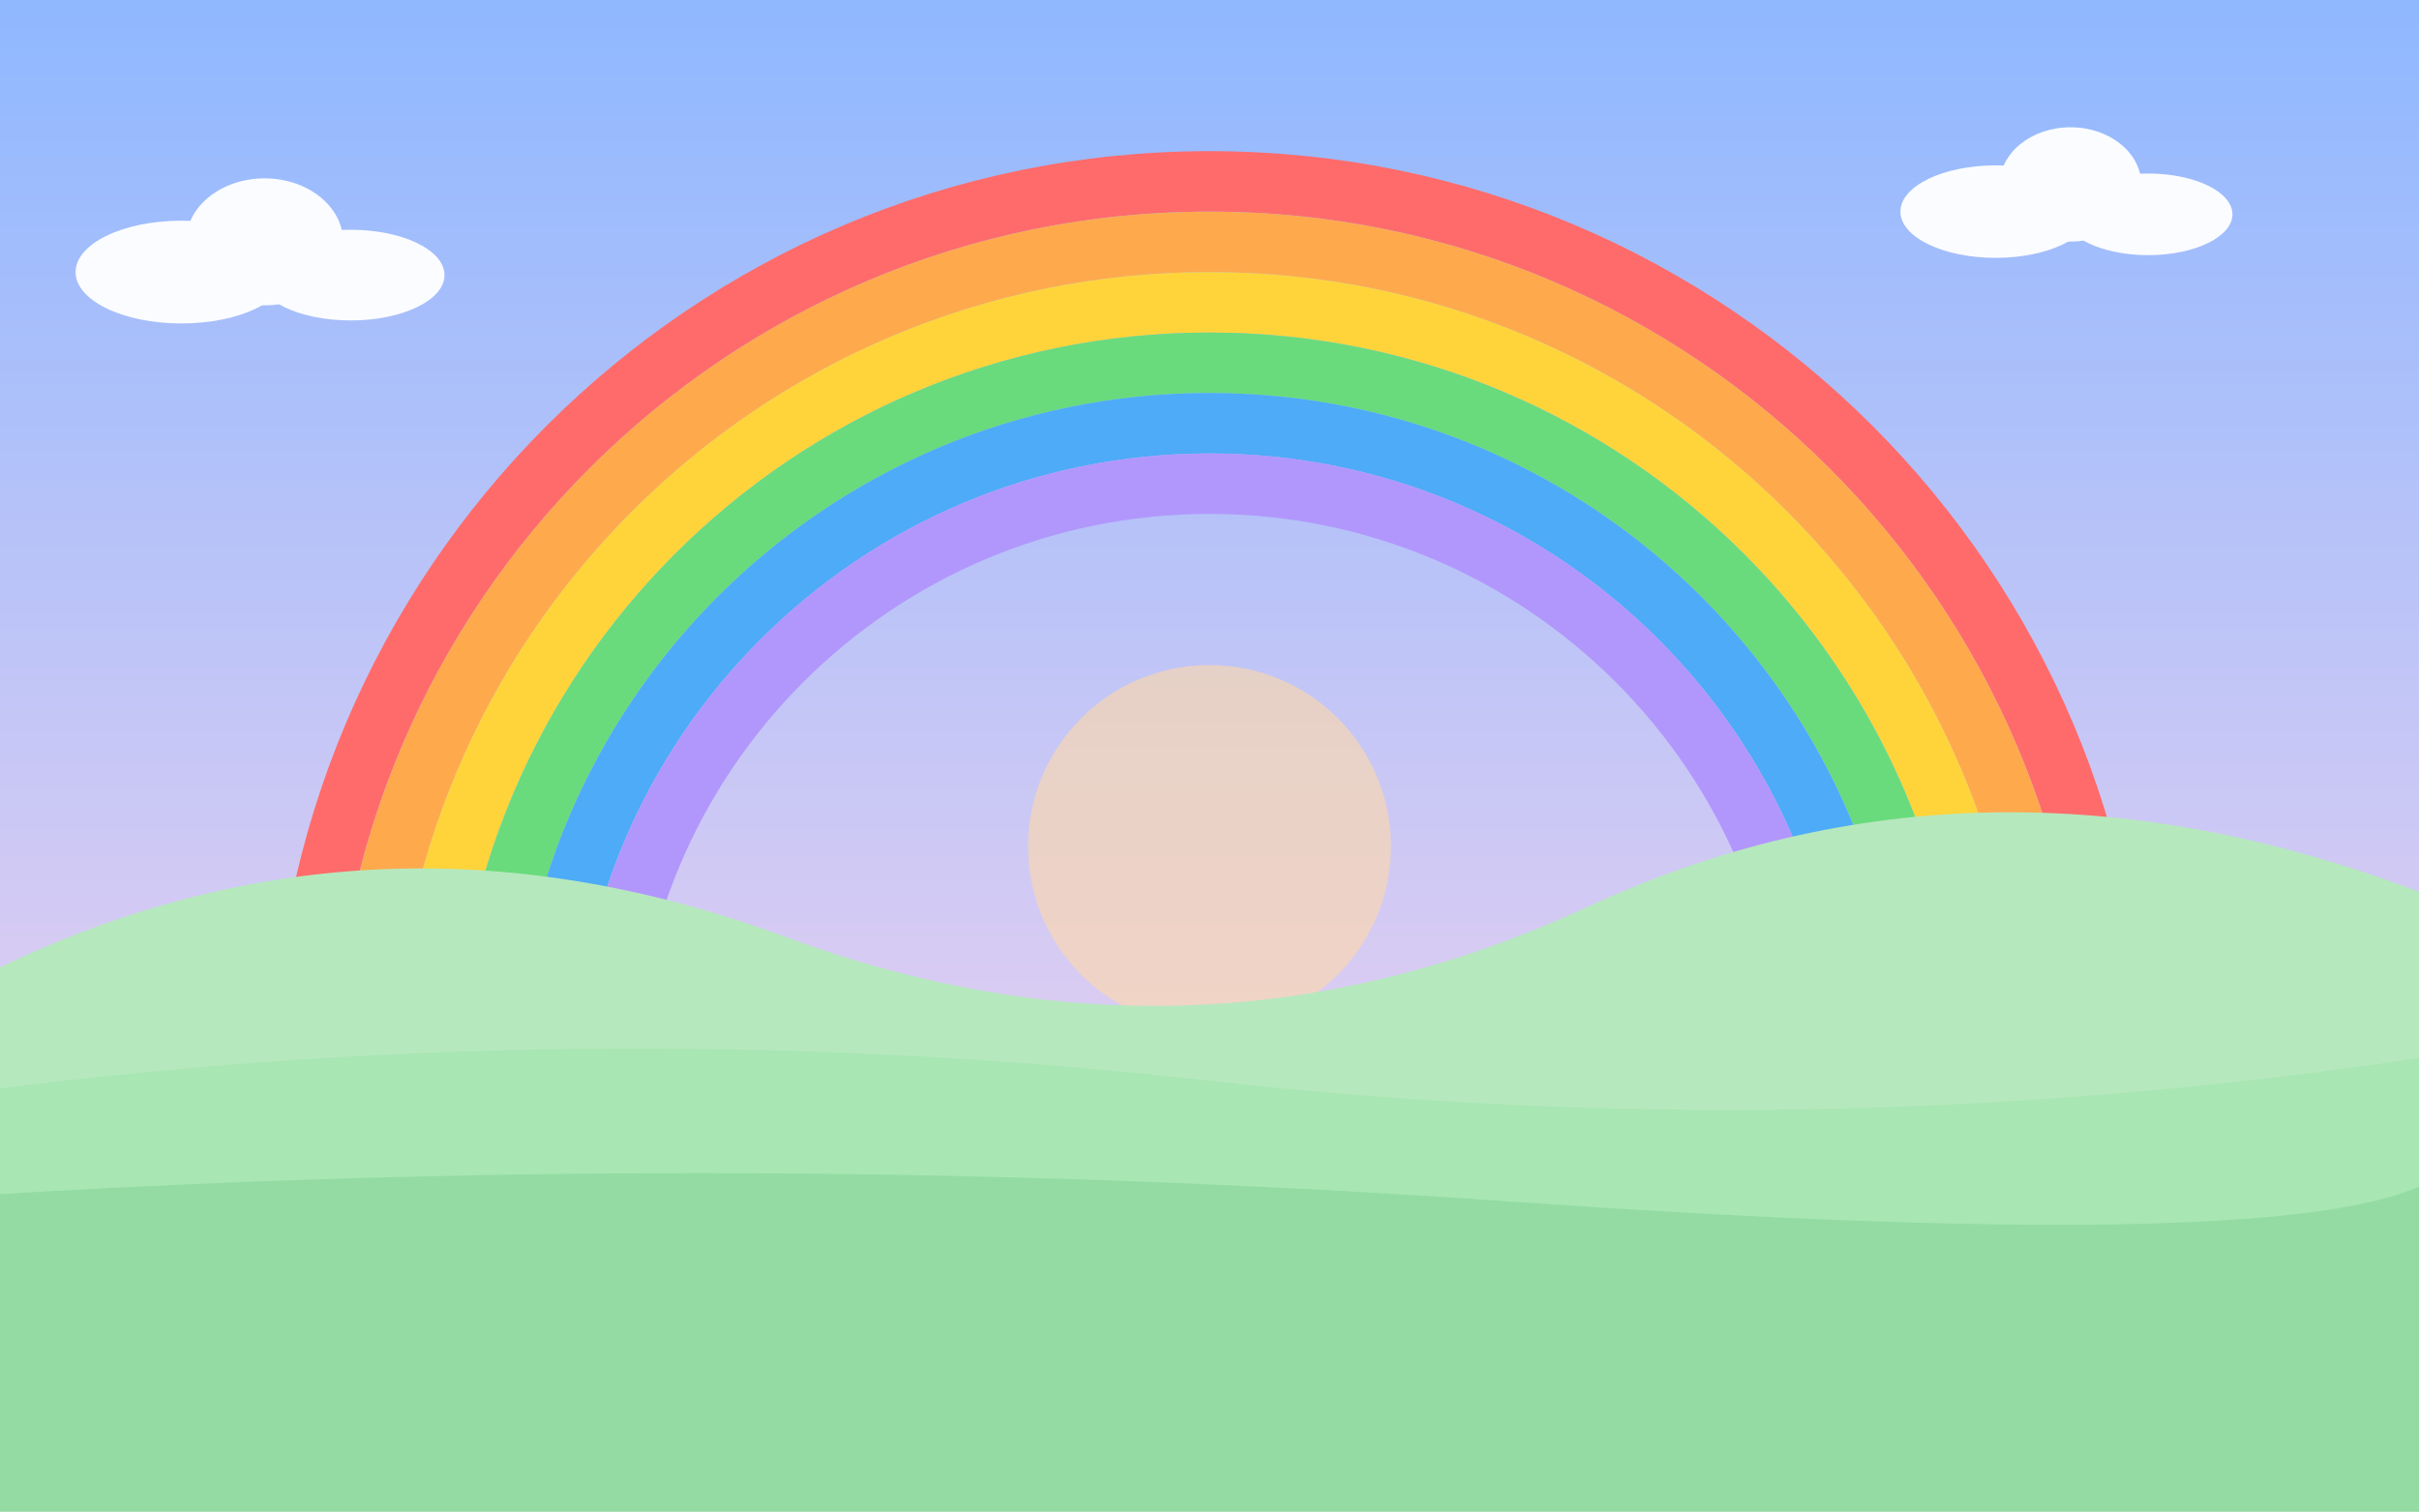
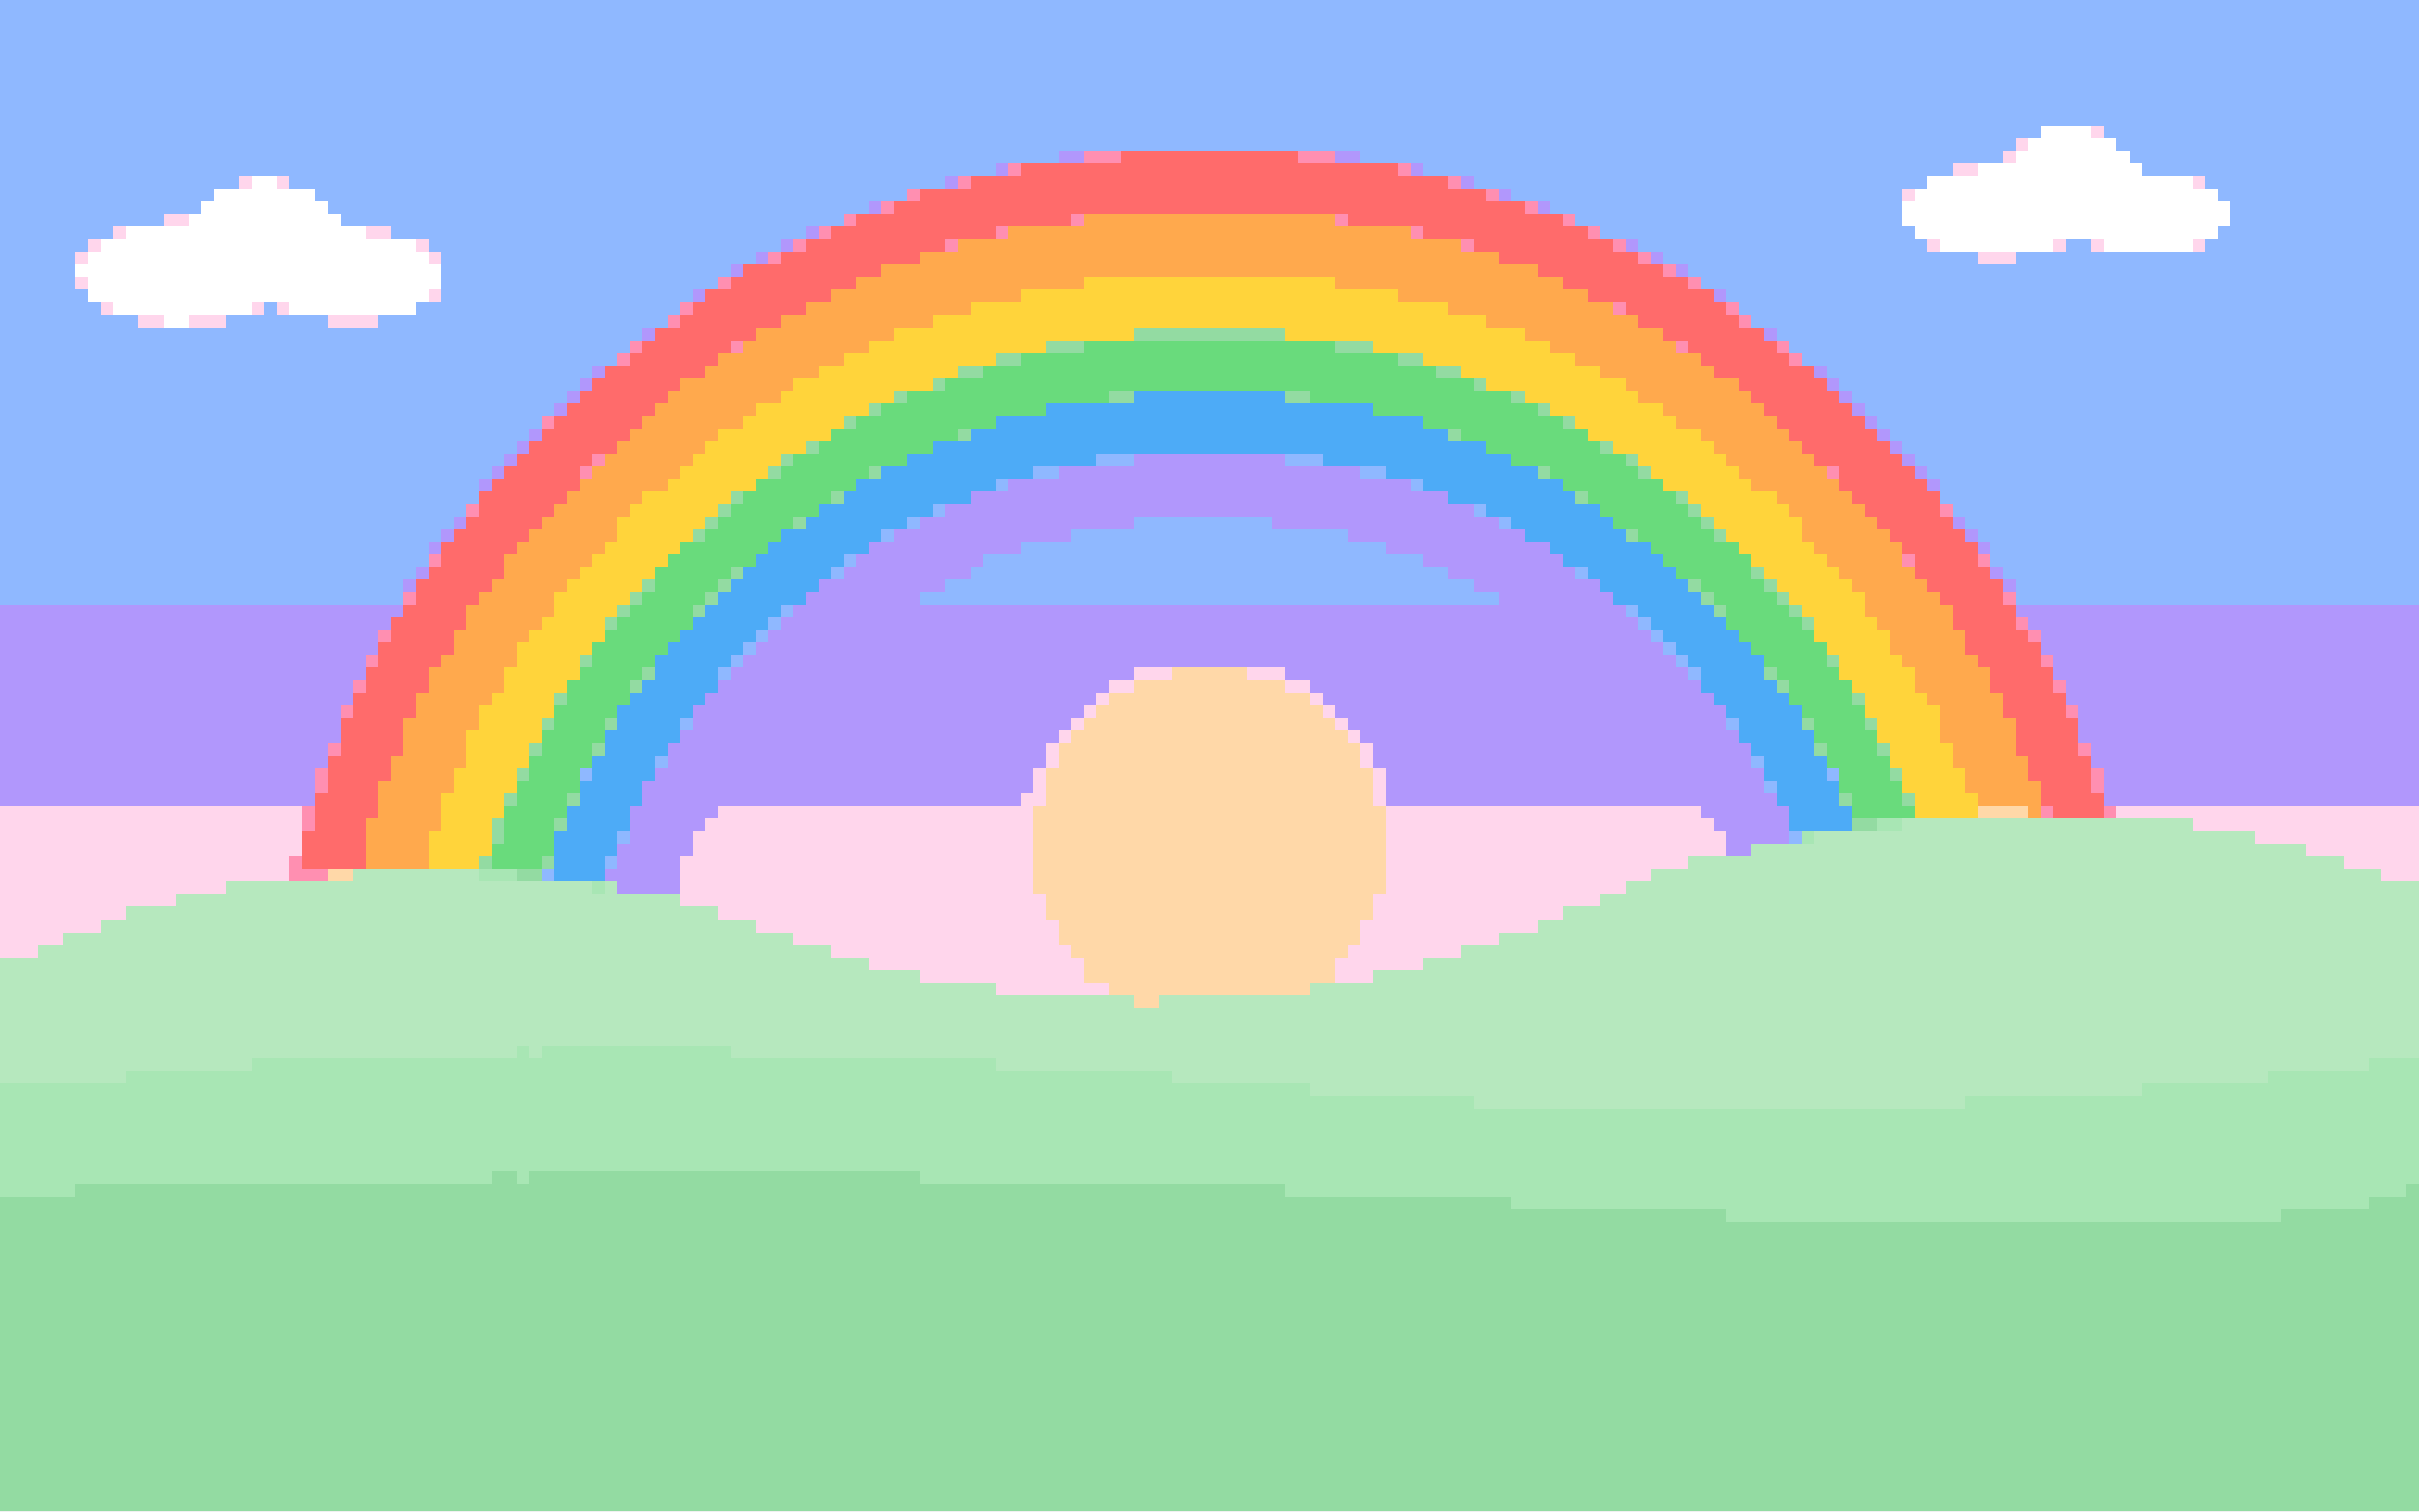
- <svg xmlns="http://www.w3.org/2000/svg" viewBox="0 0 1600 1000" preserveAspectRatio="xMidYMax slice">
-   <defs>
-     <linearGradient id="sky" x1="0" y1="0" x2="0" y2="1">
-       <stop offset="0" stop-color="#8fb8ff" />
-       <stop offset="1" stop-color="#ffd6ec" />
-     </linearGradient>
-   </defs>
-   <rect width="1600" height="1000" fill="url(#sky)" />
-   <g transform="translate(120 180) scale(1)" fill="#fff" opacity="0.95">
-     <ellipse cx="0" cy="0" rx="70" ry="34" />
-     <ellipse cx="55" cy="-20" rx="52" ry="42" />
-     <ellipse cx="112" cy="2" rx="62" ry="30" />
-   </g>
-   <g transform="translate(1320 140) scale(0.9)" fill="#fff" opacity="0.95">
-     <ellipse cx="0" cy="0" rx="70" ry="34" />
-     <ellipse cx="55" cy="-20" rx="52" ry="42" />
-     <ellipse cx="112" cy="2" rx="62" ry="30" />
-   </g>
-   <circle cx="800" cy="560" r="120" fill="#ffd8a8" opacity="0.6" />
-   <path d="M200 720 A600 600 0 0 1 1400 720" stroke="#ff6b6b" stroke-width="40" fill="none" opacity="1" />
-   <path d="M240 720 A560 560 0 0 1 1360 720" stroke="#ffa94d" stroke-width="40" fill="none" opacity="1" />
-   <path d="M280 720 A520 520 0 0 1 1320 720" stroke="#ffd43b" stroke-width="40" fill="none" opacity="1" />
-   <path d="M320 720 A480 480 0 0 1 1280 720" stroke="#69db7c" stroke-width="40" fill="none" opacity="1" />
-   <path d="M360 720 A440 440 0 0 1 1240 720" stroke="#4dabf7" stroke-width="40" fill="none" opacity="1" />
-   <path d="M400 720 A400 400 0 0 1 1200 720" stroke="#b197fc" stroke-width="40" fill="none" opacity="1" />
-   <path d="M0 640 Q250 520 520 620 T1050 600 T1600 590 V760 H0Z" fill="#b6e8be" />
-   <g transform="translate(41 835)">
-     <circle r="9" cx="0" cy="-10" fill="#ffffff" />
-     <circle r="9" cx="10" cy="0" fill="#ffffff" />
-     <circle r="9" cx="0" cy="10" fill="#ffffff" />
-     <circle r="9" cx="-10" cy="0" fill="#ffffff" />
-     <circle r="6" fill="#ffa94d" />
-   </g>
-   <g transform="translate(134 850)">
-     <circle r="9" cx="0" cy="-10" fill="#ffd43b" />
-     <circle r="9" cx="10" cy="0" fill="#ffd43b" />
-     <circle r="9" cx="0" cy="10" fill="#ffd43b" />
-     <circle r="9" cx="-10" cy="0" fill="#ffd43b" />
-     <circle r="6" fill="#ffa94d" />
-   </g>
-   <g transform="translate(256 882)">
-     <circle r="9" cx="0" cy="-10" fill="#ffffff" />
-     <circle r="9" cx="10" cy="0" fill="#ffffff" />
-     <circle r="9" cx="0" cy="10" fill="#ffffff" />
-     <circle r="9" cx="-10" cy="0" fill="#ffffff" />
-     <circle r="6" fill="#ffa94d" />
-   </g>
-   <g transform="translate(290 881)">
-     <circle r="9" cx="0" cy="-10" fill="#b197fc" />
-     <circle r="9" cx="10" cy="0" fill="#b197fc" />
-     <circle r="9" cx="0" cy="10" fill="#b197fc" />
-     <circle r="9" cx="-10" cy="0" fill="#b197fc" />
-     <circle r="6" fill="#ffa94d" />
-   </g>
-   <g transform="translate(391 933)">
-     <circle r="9" cx="0" cy="-10" fill="#b197fc" />
-     <circle r="9" cx="10" cy="0" fill="#b197fc" />
-     <circle r="9" cx="0" cy="10" fill="#b197fc" />
-     <circle r="9" cx="-10" cy="0" fill="#b197fc" />
-     <circle r="6" fill="#ffa94d" />
-   </g>
-   <g transform="translate(457 852)">
-     <circle r="9" cx="0" cy="-10" fill="#ff8fb1" />
-     <circle r="9" cx="10" cy="0" fill="#ff8fb1" />
-     <circle r="9" cx="0" cy="10" fill="#ff8fb1" />
-     <circle r="9" cx="-10" cy="0" fill="#ff8fb1" />
-     <circle r="6" fill="#ffa94d" />
-   </g>
-   <g transform="translate(548 886)">
-     <circle r="9" cx="0" cy="-10" fill="#ffd43b" />
-     <circle r="9" cx="10" cy="0" fill="#ffd43b" />
-     <circle r="9" cx="0" cy="10" fill="#ffd43b" />
-     <circle r="9" cx="-10" cy="0" fill="#ffd43b" />
-     <circle r="6" fill="#ffa94d" />
-   </g>
-   <g transform="translate(666 940)">
-     <circle r="9" cx="0" cy="-10" fill="#ffd43b" />
-     <circle r="9" cx="10" cy="0" fill="#ffd43b" />
-     <circle r="9" cx="0" cy="10" fill="#ffd43b" />
-     <circle r="9" cx="-10" cy="0" fill="#ffd43b" />
-     <circle r="6" fill="#ffa94d" />
-   </g>
-   <g transform="translate(704 850)">
-     <circle r="9" cx="0" cy="-10" fill="#ffd43b" />
-     <circle r="9" cx="10" cy="0" fill="#ffd43b" />
-     <circle r="9" cx="0" cy="10" fill="#ffd43b" />
-     <circle r="9" cx="-10" cy="0" fill="#ffd43b" />
-     <circle r="6" fill="#ffa94d" />
-   </g>
-   <g transform="translate(824 866)">
-     <circle r="9" cx="0" cy="-10" fill="#ffd43b" />
-     <circle r="9" cx="10" cy="0" fill="#ffd43b" />
-     <circle r="9" cx="0" cy="10" fill="#ffd43b" />
-     <circle r="9" cx="-10" cy="0" fill="#ffd43b" />
-     <circle r="6" fill="#ffa94d" />
-   </g>
-   <g transform="translate(911 906)">
-     <circle r="9" cx="0" cy="-10" fill="#ffffff" />
-     <circle r="9" cx="10" cy="0" fill="#ffffff" />
-     <circle r="9" cx="0" cy="10" fill="#ffffff" />
-     <circle r="9" cx="-10" cy="0" fill="#ffffff" />
-     <circle r="6" fill="#ffa94d" />
-   </g>
-   <g transform="translate(956 911)">
-     <circle r="9" cx="0" cy="-10" fill="#b197fc" />
-     <circle r="9" cx="10" cy="0" fill="#b197fc" />
-     <circle r="9" cx="0" cy="10" fill="#b197fc" />
-     <circle r="9" cx="-10" cy="0" fill="#b197fc" />
-     <circle r="6" fill="#ffa94d" />
-   </g>
-   <g transform="translate(1042 820)">
-     <circle r="9" cx="0" cy="-10" fill="#b197fc" />
-     <circle r="9" cx="10" cy="0" fill="#b197fc" />
-     <circle r="9" cx="0" cy="10" fill="#b197fc" />
-     <circle r="9" cx="-10" cy="0" fill="#b197fc" />
-     <circle r="6" fill="#ffa94d" />
-   </g>
-   <g transform="translate(1134 848)">
-     <circle r="9" cx="0" cy="-10" fill="#ffffff" />
-     <circle r="9" cx="10" cy="0" fill="#ffffff" />
-     <circle r="9" cx="0" cy="10" fill="#ffffff" />
-     <circle r="9" cx="-10" cy="0" fill="#ffffff" />
-     <circle r="6" fill="#ffa94d" />
-   </g>
-   <g transform="translate(1226 864)">
-     <circle r="9" cx="0" cy="-10" fill="#b197fc" />
-     <circle r="9" cx="10" cy="0" fill="#b197fc" />
-     <circle r="9" cx="0" cy="10" fill="#b197fc" />
-     <circle r="9" cx="-10" cy="0" fill="#b197fc" />
-     <circle r="6" fill="#ffa94d" />
-   </g>
-   <g transform="translate(1327 854)">
-     <circle r="9" cx="0" cy="-10" fill="#b197fc" />
-     <circle r="9" cx="10" cy="0" fill="#b197fc" />
-     <circle r="9" cx="0" cy="10" fill="#b197fc" />
-     <circle r="9" cx="-10" cy="0" fill="#b197fc" />
-     <circle r="6" fill="#ffa94d" />
-   </g>
-   <g transform="translate(1393 834)">
-     <circle r="9" cx="0" cy="-10" fill="#b197fc" />
-     <circle r="9" cx="10" cy="0" fill="#b197fc" />
-     <circle r="9" cx="0" cy="10" fill="#b197fc" />
-     <circle r="9" cx="-10" cy="0" fill="#b197fc" />
-     <circle r="6" fill="#ffa94d" />
-   </g>
-   <g transform="translate(1471 892)">
-     <circle r="9" cx="0" cy="-10" fill="#ffd43b" />
-     <circle r="9" cx="10" cy="0" fill="#ffd43b" />
-     <circle r="9" cx="0" cy="10" fill="#ffd43b" />
-     <circle r="9" cx="-10" cy="0" fill="#ffd43b" />
-     <circle r="6" fill="#ffa94d" />
-   </g>
-   <path d="M0 720 Q400 670 800 715 T1600 700 V1000 H0Z" fill="#a8e6b4" />
-   <path d="M0 790 Q500 760 1000 795 T1600 785 V1000 H0Z" fill="#93dba2" />
+ <svg xmlns="http://www.w3.org/2000/svg" viewBox="0 0 192 120" shape-rendering="crispEdges" preserveAspectRatio="xMidYMax slice">
+   <path fill="#8fb8ff" d="M0 0h192v1h-192zM0 1h192v1h-192zM0 2h192v1h-192zM0 3h192v1h-192zM0 4h192v1h-192zM0 5h192v1h-192zM0 6h192v1h-192zM0 7h192v1h-192zM0 8h192v1h-192zM0 9h192v1h-192zM0 10h162v1h-162zM167 10h25v1h-25zM0 11h160v1h-160zM168 11h24v1h-24zM0 12h84v1h-84zM108 12h51v1h-51zM169 12h23v1h-23zM0 13h79v1h-79zM113 13h42v1h-42zM170 13h22v1h-22zM0 14h19v1h-19zM23 14h52v1h-52zM117 14h36v1h-36zM175 14h17v1h-17zM0 15h17v1h-17zM25 15h47v1h-47zM120 15h31v1h-31zM176 15h16v1h-16zM0 16h16v1h-16zM26 16h43v1h-43zM123 16h28v1h-28zM177 16h15v1h-15zM0 17h13v1h-13zM27 17h40v1h-40zM125 17h26v1h-26zM177 17h15v1h-15zM0 18h9v1h-9zM31 18h33v1h-33zM127 18h25v1h-25zM176 18h16v1h-16zM0 19h7v1h-7zM34 19h28v1h-28zM130 19h23v1h-23zM164 19h2v1h-2zM175 19h17v1h-17zM0 20h6v1h-6zM35 20h25v1h-25zM132 20h25v1h-25zM160 20h32v1h-32zM0 21h6v1h-6zM35 21h23v1h-23zM134 21h58v1h-58zM0 22h6v1h-6zM35 22h22v1h-22zM135 22h57v1h-57zM0 23h7v1h-7zM35 23h20v1h-20zM137 23h55v1h-55zM0 24h8v1h-8zM21 24h1v1h-1zM33 24h21v1h-21zM138 24h54v1h-54zM0 25h11v1h-11zM18 25h8v1h-8zM30 25h23v1h-23zM139 25h53v1h-53zM0 26h51v1h-51zM141 26h51v1h-51zM0 27h50v1h-50zM142 27h50v1h-50zM0 28h49v1h-49zM143 28h49v1h-49zM0 29h47v1h-47zM145 29h47v1h-47zM0 30h46v1h-46zM146 30h46v1h-46zM0 31h45v1h-45zM147 31h45v1h-45zM0 32h44v1h-44zM148 32h44v1h-44zM0 33h43v1h-43zM149 33h43v1h-43zM0 34h42v1h-42zM150 34h42v1h-42zM0 35h41v1h-41zM151 35h41v1h-41zM0 36h40v1h-40zM87 36h3v1h-3zM102 36h3v1h-3zM152 36h40v1h-40zM0 37h39v1h-39zM82 37h2v1h-2zM108 37h2v1h-2zM153 37h39v1h-39zM0 38h38v1h-38zM79 38h1v1h-1zM112 38h1v1h-1zM154 38h38v1h-38zM0 39h38v1h-38zM154 39h38v1h-38zM0 40h37v1h-37zM74 40h1v1h-1zM117 40h1v1h-1zM155 40h37v1h-37zM0 41h36v1h-36zM72 41h1v1h-1zM90 41h11v1h-11zM119 41h1v1h-1zM156 41h36v1h-36zM0 42h35v1h-35zM70 42h1v1h-1zM85 42h22v1h-22zM157 42h35v1h-35zM0 43h34v1h-34zM81 43h29v1h-29zM158 43h34v1h-34zM0 44h34v1h-34zM67 44h1v1h-1zM78 44h35v1h-35zM158 44h34v1h-34zM0 45h33v1h-33zM66 45h1v1h-1zM77 45h38v1h-38zM125 45h1v1h-1zM159 45h33v1h-33zM0 46h32v1h-32zM75 46h42v1h-42zM160 46h32v1h-32zM0 47h32v1h-32zM73 47h46v1h-46zM160 47h32v1h-32zM62 48h1v1h-1zM129 48h1v1h-1zM61 49h1v1h-1zM130 49h1v1h-1zM60 50h1v1h-1zM131 50h1v1h-1zM59 51h1v1h-1zM132 51h1v1h-1zM58 52h1v1h-1zM133 52h1v1h-1zM57 53h1v1h-1zM134 53h1v1h-1zM54 57h1v1h-1zM137 57h1v1h-1zM52 60h1v1h-1zM139 60h1v1h-1zM46 61h1v1h-1zM145 61h1v1h-1zM140 62h1v1h-1zM49 66h1v1h-1zM142 66h1v1h-1zM48 68h1v1h-1zM43 69h1v1h-1z" />
+   <path fill="#ffffff" d="M162 10h4v1h-4zM161 11h7v1h-7zM160 12h9v1h-9zM157 13h13v1h-13zM20 14h2v1h-2zM153 14h21v1h-21zM17 15h8v1h-8zM152 15h24v1h-24zM16 16h10v1h-10zM151 16h26v1h-26zM15 17h12v1h-12zM151 17h26v1h-26zM10 18h19v1h-19zM152 18h24v1h-24zM8 19h25v1h-25zM154 19h9v1h-9zM167 19h7v1h-7zM7 20h27v1h-27zM6 21h29v1h-29zM7 22h28v1h-28zM7 23h27v1h-27zM9 24h11v1h-11zM23 24h10v1h-10zM13 25h2v1h-2z" />
+   <path fill="#ffd6ec" d="M166 10h1v1h-1zM160 11h1v1h-1zM159 12h1v1h-1zM155 13h2v1h-2zM19 14h1v1h-1zM22 14h1v1h-1zM174 14h1v1h-1zM151 15h1v1h-1zM13 17h2v1h-2zM9 18h1v1h-1zM29 18h2v1h-2zM7 19h1v1h-1zM33 19h1v1h-1zM153 19h1v1h-1zM163 19h1v1h-1zM166 19h1v1h-1zM174 19h1v1h-1zM6 20h1v1h-1zM34 20h1v1h-1zM157 20h3v1h-3zM6 22h1v1h-1zM34 23h1v1h-1zM8 24h1v1h-1zM20 24h1v1h-1zM22 24h1v1h-1zM11 25h2v1h-2zM15 25h3v1h-3zM26 25h4v1h-4zM90 53h3v1h-3zM99 53h3v1h-3zM88 54h2v1h-2zM102 54h2v1h-2zM87 55h1v1h-1zM104 55h1v1h-1zM86 56h1v1h-1zM105 56h1v1h-1zM85 57h1v1h-1zM106 57h1v1h-1zM84 58h1v1h-1zM107 58h1v1h-1zM83 59h1v1h-1zM108 59h1v1h-1zM83 60h1v1h-1zM108 60h1v1h-1zM82 61h1v1h-1zM109 61h1v1h-1zM82 62h1v1h-1zM109 62h1v1h-1zM81 63h2v1h-2zM109 63h1v1h-1zM0 64h24v1h-24zM57 64h25v1h-25zM110 64h25v1h-25zM168 64h24v1h-24zM0 65h24v1h-24zM56 65h26v1h-26zM110 65h26v1h-26zM174 65h18v1h-18zM0 66h24v1h-24zM55 66h27v1h-27zM110 66h27v1h-27zM179 66h13v1h-13zM0 67h24v1h-24zM55 67h27v1h-27zM110 67h27v1h-27zM183 67h9v1h-9zM0 68h23v1h-23zM54 68h28v1h-28zM110 68h24v1h-24zM186 68h6v1h-6zM0 69h23v1h-23zM54 69h28v1h-28zM110 69h21v1h-21zM189 69h3v1h-3zM0 70h18v1h-18zM54 70h28v1h-28zM110 70h19v1h-19zM0 71h14v1h-14zM54 71h29v1h-29zM109 71h18v1h-18zM0 72h10v1h-10zM57 72h26v1h-26zM109 72h15v1h-15zM0 73h8v1h-8zM60 73h24v1h-24zM108 73h14v1h-14zM0 74h5v1h-5zM63 74h21v1h-21zM108 74h11v1h-11zM0 75h3v1h-3zM66 75h19v1h-19zM107 75h9v1h-9zM69 76h17v1h-17zM106 76h7v1h-7zM73 77h13v1h-13zM106 77h3v1h-3zM79 78h9v1h-9z" />
+   <path fill="#b197fc" d="M84 12h2v1h-2zM106 12h2v1h-2zM79 13h1v1h-1zM112 13h1v1h-1zM75 14h1v1h-1zM116 14h1v1h-1zM119 15h1v1h-1zM69 16h1v1h-1zM122 16h1v1h-1zM64 18h1v1h-1zM62 19h1v1h-1zM129 19h1v1h-1zM60 20h1v1h-1zM131 20h1v1h-1zM58 21h1v1h-1zM133 21h1v1h-1zM55 23h1v1h-1zM136 23h1v1h-1zM51 26h1v1h-1zM140 26h1v1h-1zM47 29h1v1h-1zM144 29h1v1h-1zM46 30h1v1h-1zM145 30h1v1h-1zM45 31h1v1h-1zM146 31h1v1h-1zM44 32h1v1h-1zM147 32h1v1h-1zM148 33h1v1h-1zM42 34h1v1h-1zM149 34h1v1h-1zM41 35h1v1h-1zM150 35h1v1h-1zM40 36h1v1h-1zM90 36h12v1h-12zM151 36h1v1h-1zM39 37h1v1h-1zM84 37h24v1h-24zM152 37h1v1h-1zM38 38h1v1h-1zM80 38h32v1h-32zM153 38h1v1h-1zM77 39h38v1h-38zM75 40h42v1h-42zM36 41h1v1h-1zM73 41h17v1h-17zM101 41h18v1h-18zM155 41h1v1h-1zM35 42h1v1h-1zM71 42h14v1h-14zM107 42h14v1h-14zM156 42h1v1h-1zM34 43h1v1h-1zM69 43h12v1h-12zM110 43h13v1h-13zM157 43h1v1h-1zM68 44h10v1h-10zM113 44h11v1h-11zM33 45h1v1h-1zM67 45h10v1h-10zM115 45h10v1h-10zM158 45h1v1h-1zM32 46h1v1h-1zM65 46h10v1h-10zM117 46h10v1h-10zM159 46h1v1h-1zM64 47h9v1h-9zM119 47h9v1h-9zM0 48h32v1h-32zM63 48h66v1h-66zM160 48h32v1h-32zM0 49h31v1h-31zM62 49h68v1h-68zM161 49h31v1h-31zM0 50h30v1h-30zM61 50h70v1h-70zM162 50h30v1h-30zM0 51h30v1h-30zM60 51h72v1h-72zM162 51h30v1h-30zM0 52h29v1h-29zM59 52h74v1h-74zM163 52h29v1h-29zM0 53h29v1h-29zM58 53h32v1h-32zM102 53h32v1h-32zM163 53h29v1h-29zM0 54h28v1h-28zM57 54h31v1h-31zM104 54h31v1h-31zM164 54h28v1h-28zM0 55h28v1h-28zM56 55h31v1h-31zM105 55h31v1h-31zM164 55h28v1h-28zM0 56h27v1h-27zM55 56h31v1h-31zM106 56h31v1h-31zM165 56h27v1h-27zM0 57h27v1h-27zM55 57h30v1h-30zM107 57h30v1h-30zM165 57h27v1h-27zM0 58h27v1h-27zM54 58h30v1h-30zM108 58h30v1h-30zM165 58h27v1h-27zM0 59h26v1h-26zM53 59h30v1h-30zM109 59h30v1h-30zM166 59h26v1h-26zM0 60h26v1h-26zM53 60h30v1h-30zM109 60h30v1h-30zM166 60h26v1h-26zM0 61h25v1h-25zM52 61h30v1h-30zM110 61h30v1h-30zM167 61h25v1h-25zM0 62h25v1h-25zM51 62h31v1h-31zM110 62h30v1h-30zM167 62h25v1h-25zM0 63h25v1h-25zM51 63h30v1h-30zM110 63h31v1h-31zM167 63h25v1h-25zM50 64h7v1h-7zM135 64h7v1h-7zM50 65h6v1h-6zM136 65h6v1h-6zM50 66h5v1h-5zM137 66h5v1h-5zM49 67h6v1h-6zM137 67h2v1h-2zM49 68h5v1h-5zM48 69h6v1h-6zM49 70h5v1h-5z" />
+   <path fill="#ff8fb1" d="M86 12h3v1h-3zM103 12h3v1h-3zM80 13h1v1h-1zM111 13h1v1h-1zM76 14h1v1h-1zM115 14h1v1h-1zM72 15h1v1h-1zM118 15h1v1h-1zM70 16h1v1h-1zM121 16h1v1h-1zM67 17h1v1h-1zM85 17h1v1h-1zM106 17h1v1h-1zM124 17h1v1h-1zM65 18h1v1h-1zM79 18h1v1h-1zM112 18h1v1h-1zM126 18h1v1h-1zM63 19h1v1h-1zM75 19h1v1h-1zM116 19h1v1h-1zM128 19h1v1h-1zM61 20h1v1h-1zM130 20h1v1h-1zM132 21h1v1h-1zM57 22h1v1h-1zM134 22h1v1h-1zM54 24h1v1h-1zM128 24h1v1h-1zM137 24h1v1h-1zM53 25h1v1h-1zM138 25h1v1h-1zM50 27h1v1h-1zM58 27h1v1h-1zM133 27h1v1h-1zM141 27h1v1h-1zM49 28h1v1h-1zM142 28h1v1h-1zM43 33h1v1h-1zM47 36h1v1h-1zM46 37h1v1h-1zM145 37h1v1h-1zM37 40h1v1h-1zM154 40h1v1h-1zM34 44h1v1h-1zM151 44h1v1h-1zM157 44h1v1h-1zM32 47h1v1h-1zM159 47h1v1h-1zM160 49h1v1h-1zM30 50h1v1h-1zM161 50h1v1h-1zM29 52h1v1h-1zM162 52h1v1h-1zM28 54h1v1h-1zM163 54h1v1h-1zM27 56h1v1h-1zM164 56h1v1h-1zM26 59h1v1h-1zM165 59h1v1h-1zM25 61h1v1h-1zM166 61h1v1h-1zM25 62h1v1h-1zM166 62h1v1h-1zM24 64h1v1h-1zM162 64h1v1h-1zM167 64h1v1h-1zM24 65h1v1h-1zM23 68h1v1h-1zM23 69h3v1h-3z" />
+   <path fill="#ff6b6b" d="M89 12h14v1h-14zM81 13h30v1h-30zM77 14h38v1h-38zM73 15h45v1h-45zM71 16h50v1h-50zM68 17h17v1h-17zM107 17h17v1h-17zM66 18h13v1h-13zM113 18h13v1h-13zM64 19h11v1h-11zM117 19h11v1h-11zM62 20h11v1h-11zM119 20h11v1h-11zM59 21h11v1h-11zM122 21h10v1h-10zM58 22h10v1h-10zM124 22h10v1h-10zM56 23h10v1h-10zM126 23h10v1h-10zM55 24h9v1h-9zM129 24h8v1h-8zM54 25h8v1h-8zM130 25h8v1h-8zM52 26h8v1h-8zM132 26h8v1h-8zM51 27h7v1h-7zM134 27h7v1h-7zM50 28h7v1h-7zM135 28h7v1h-7zM48 29h8v1h-8zM136 29h8v1h-8zM47 30h7v1h-7zM138 30h7v1h-7zM46 31h7v1h-7zM139 31h7v1h-7zM45 32h7v1h-7zM140 32h7v1h-7zM44 33h7v1h-7zM141 33h7v1h-7zM43 34h7v1h-7zM142 34h7v1h-7zM42 35h7v1h-7zM143 35h7v1h-7zM41 36h6v1h-6zM144 36h7v1h-7zM40 37h6v1h-6zM146 37h6v1h-6zM39 38h7v1h-7zM146 38h7v1h-7zM38 39h7v1h-7zM147 39h7v1h-7zM38 40h6v1h-6zM148 40h6v1h-6zM37 41h6v1h-6zM149 41h6v1h-6zM36 42h6v1h-6zM150 42h6v1h-6zM35 43h6v1h-6zM151 43h6v1h-6zM35 44h5v1h-5zM152 44h5v1h-5zM34 45h6v1h-6zM152 45h6v1h-6zM33 46h6v1h-6zM153 46h6v1h-6zM33 47h5v1h-5zM154 47h5v1h-5zM32 48h5v1h-5zM155 48h5v1h-5zM31 49h6v1h-6zM155 49h5v1h-5zM31 50h5v1h-5zM156 50h5v1h-5zM30 51h6v1h-6zM156 51h6v1h-6zM30 52h5v1h-5zM157 52h5v1h-5zM29 53h5v1h-5zM158 53h5v1h-5zM29 54h5v1h-5zM158 54h5v1h-5zM28 55h5v1h-5zM159 55h5v1h-5zM28 56h5v1h-5zM159 56h5v1h-5zM27 57h5v1h-5zM160 57h5v1h-5zM27 58h5v1h-5zM160 58h5v1h-5zM27 59h5v1h-5zM160 59h5v1h-5zM26 60h5v1h-5zM161 60h5v1h-5zM26 61h5v1h-5zM161 61h5v1h-5zM26 62h4v1h-4zM162 62h4v1h-4zM25 63h5v1h-5zM162 63h5v1h-5zM25 64h5v1h-5zM163 64h4v1h-4zM25 65h4v1h-4zM24 66h5v1h-5zM24 67h5v1h-5zM24 68h5v1h-5z" />
+   <path fill="#ffa94d" d="M86 17h20v1h-20zM80 18h32v1h-32zM76 19h40v1h-40zM73 20h46v1h-46zM70 21h52v1h-52zM68 22h18v1h-18zM106 22h18v1h-18zM66 23h15v1h-15zM111 23h15v1h-15zM64 24h13v1h-13zM115 24h13v1h-13zM62 25h12v1h-12zM118 25h12v1h-12zM60 26h11v1h-11zM121 26h11v1h-11zM59 27h10v1h-10zM123 27h10v1h-10zM57 28h10v1h-10zM125 28h10v1h-10zM56 29h9v1h-9zM127 29h9v1h-9zM54 30h9v1h-9zM129 30h9v1h-9zM53 31h9v1h-9zM130 31h9v1h-9zM52 32h8v1h-8zM132 32h8v1h-8zM51 33h8v1h-8zM133 33h8v1h-8zM50 34h7v1h-7zM135 34h7v1h-7zM49 35h7v1h-7zM136 35h7v1h-7zM48 36h7v1h-7zM137 36h7v1h-7zM47 37h7v1h-7zM138 37h7v1h-7zM46 38h7v1h-7zM139 38h7v1h-7zM45 39h6v1h-6zM141 39h6v1h-6zM44 40h6v1h-6zM142 40h6v1h-6zM43 41h6v1h-6zM143 41h6v1h-6zM42 42h7v1h-7zM143 42h7v1h-7zM41 43h7v1h-7zM144 43h7v1h-7zM40 44h7v1h-7zM145 44h6v1h-6zM40 45h6v1h-6zM146 45h6v1h-6zM39 46h6v1h-6zM147 46h6v1h-6zM38 47h6v1h-6zM148 47h6v1h-6zM37 48h7v1h-7zM148 48h7v1h-7zM37 49h6v1h-6zM149 49h6v1h-6zM36 50h6v1h-6zM150 50h6v1h-6zM36 51h5v1h-5zM150 51h6v1h-6zM35 52h6v1h-6zM151 52h6v1h-6zM34 53h6v1h-6zM152 53h6v1h-6zM34 54h6v1h-6zM152 54h6v1h-6zM33 55h6v1h-6zM153 55h6v1h-6zM33 56h5v1h-5zM154 56h5v1h-5zM32 57h6v1h-6zM154 57h6v1h-6zM32 58h5v1h-5zM154 58h6v1h-6zM32 59h5v1h-5zM155 59h5v1h-5zM31 60h6v1h-6zM155 60h6v1h-6zM31 61h5v1h-5zM156 61h5v1h-5zM30 62h6v1h-6zM156 62h6v1h-6zM30 63h5v1h-5zM157 63h5v1h-5zM30 64h5v1h-5zM161 64h1v1h-1zM29 65h6v1h-6zM29 66h5v1h-5zM29 67h5v1h-5zM29 68h5v1h-5z" />
+   <path fill="#ffd43b" d="M86 22h20v1h-20zM81 23h30v1h-30zM77 24h38v1h-38zM74 25h44v1h-44zM71 26h19v1h-19zM102 26h19v1h-19zM69 27h14v1h-14zM109 27h14v1h-14zM67 28h12v1h-12zM113 28h12v1h-12zM65 29h11v1h-11zM116 29h11v1h-11zM63 30h11v1h-11zM118 30h11v1h-11zM62 31h9v1h-9zM121 31h9v1h-9zM60 32h9v1h-9zM123 32h9v1h-9zM59 33h8v1h-8zM125 33h8v1h-8zM57 34h9v1h-9zM126 34h9v1h-9zM56 35h8v1h-8zM128 35h8v1h-8zM55 36h7v1h-7zM130 36h7v1h-7zM54 37h7v1h-7zM131 37h7v1h-7zM53 38h7v1h-7zM132 38h7v1h-7zM51 39h7v1h-7zM134 39h7v1h-7zM50 40h7v1h-7zM135 40h7v1h-7zM49 41h7v1h-7zM136 41h7v1h-7zM49 42h6v1h-6zM137 42h6v1h-6zM48 43h6v1h-6zM138 43h6v1h-6zM47 44h6v1h-6zM139 44h6v1h-6zM46 45h6v1h-6zM140 45h6v1h-6zM45 46h6v1h-6zM141 46h6v1h-6zM44 47h6v1h-6zM142 47h6v1h-6zM44 48h5v1h-5zM143 48h5v1h-5zM43 49h5v1h-5zM144 49h5v1h-5zM42 50h6v1h-6zM144 50h6v1h-6zM41 51h6v1h-6zM145 51h5v1h-5zM41 52h5v1h-5zM146 52h5v1h-5zM40 53h6v1h-6zM146 53h6v1h-6zM40 54h5v1h-5zM147 54h5v1h-5zM39 55h5v1h-5zM148 55h5v1h-5zM38 56h6v1h-6zM148 56h6v1h-6zM38 57h5v1h-5zM149 57h5v1h-5zM37 58h6v1h-6zM149 58h5v1h-5zM37 59h5v1h-5zM150 59h5v1h-5zM37 60h5v1h-5zM150 60h5v1h-5zM36 61h5v1h-5zM151 61h5v1h-5zM36 62h5v1h-5zM151 62h5v1h-5zM35 63h5v1h-5zM152 63h5v1h-5zM35 64h5v1h-5zM152 64h5v1h-5zM35 65h4v1h-4zM34 66h5v1h-5zM34 67h5v1h-5zM34 68h4v1h-4z" />
+   <path fill="#93dba2" d="M90 26h12v1h-12zM83 27h3v1h-3zM106 27h3v1h-3zM79 28h2v1h-2zM111 28h2v1h-2zM76 29h2v1h-2zM114 29h2v1h-2zM74 30h1v1h-1zM117 30h1v1h-1zM71 31h1v1h-1zM88 31h2v1h-2zM102 31h2v1h-2zM120 31h1v1h-1zM69 32h1v1h-1zM122 32h1v1h-1zM67 33h1v1h-1zM124 33h1v1h-1zM76 34h1v1h-1zM115 34h1v1h-1zM64 35h1v1h-1zM127 35h1v1h-1zM62 36h1v1h-1zM129 36h1v1h-1zM61 37h1v1h-1zM69 37h1v1h-1zM122 37h1v1h-1zM130 37h1v1h-1zM58 39h1v1h-1zM66 39h1v1h-1zM125 39h1v1h-1zM133 39h1v1h-1zM57 40h1v1h-1zM134 40h1v1h-1zM56 41h1v1h-1zM63 41h1v1h-1zM135 41h1v1h-1zM55 42h1v1h-1zM129 42h1v1h-1zM136 42h1v1h-1zM58 45h1v1h-1zM139 45h1v1h-1zM51 46h1v1h-1zM57 46h1v1h-1zM134 46h1v1h-1zM140 46h1v1h-1zM50 47h1v1h-1zM56 47h1v1h-1zM135 47h1v1h-1zM141 47h1v1h-1zM49 48h1v1h-1zM55 48h1v1h-1zM136 48h1v1h-1zM142 48h1v1h-1zM48 49h1v1h-1zM143 49h1v1h-1zM46 52h1v1h-1zM145 52h1v1h-1zM51 53h1v1h-1zM140 53h1v1h-1zM50 54h1v1h-1zM141 54h1v1h-1zM44 55h1v1h-1zM147 55h1v1h-1zM43 57h1v1h-1zM48 57h1v1h-1zM143 57h1v1h-1zM148 57h1v1h-1zM42 59h1v1h-1zM47 59h1v1h-1zM144 59h1v1h-1zM149 59h1v1h-1zM41 61h1v1h-1zM150 61h1v1h-1zM40 63h1v1h-1zM45 63h1v1h-1zM146 63h1v1h-1zM151 63h1v1h-1zM39 65h1v1h-1zM44 65h1v1h-1zM147 65h2v1h-2zM39 66h1v1h-1zM38 68h1v1h-1zM43 68h1v1h-1zM41 69h2v1h-2zM39 93h2v1h-2zM42 93h31v1h-31zM6 94h96v1h-96zM191 94h1v1h-1zM0 95h120v1h-120zM188 95h4v1h-4zM0 96h137v1h-137zM181 96h11v1h-11zM0 97h192v1h-192zM0 98h192v1h-192zM0 99h192v1h-192zM0 100h192v1h-192zM0 101h192v1h-192zM0 102h192v1h-192zM0 103h192v1h-192zM0 104h192v1h-192zM0 105h192v1h-192zM0 106h192v1h-192zM0 107h192v1h-192zM0 108h192v1h-192zM0 109h192v1h-192zM0 110h192v1h-192zM0 111h192v1h-192zM0 112h192v1h-192zM0 113h192v1h-192zM0 114h192v1h-192zM0 115h192v1h-192zM0 116h192v1h-192zM0 117h192v1h-192zM0 118h192v1h-192zM0 119h192v1h-192z" />
+   <path fill="#69db7c" d="M86 27h20v1h-20zM81 28h30v1h-30zM78 29h36v1h-36zM75 30h42v1h-42zM72 31h16v1h-16zM104 31h16v1h-16zM70 32h13v1h-13zM109 32h13v1h-13zM68 33h11v1h-11zM113 33h11v1h-11zM66 34h10v1h-10zM116 34h10v1h-10zM65 35h9v1h-9zM118 35h9v1h-9zM63 36h9v1h-9zM120 36h9v1h-9zM62 37h7v1h-7zM123 37h7v1h-7zM60 38h8v1h-8zM124 38h8v1h-8zM59 39h7v1h-7zM126 39h7v1h-7zM58 40h7v1h-7zM127 40h7v1h-7zM57 41h6v1h-6zM128 41h7v1h-7zM56 42h6v1h-6zM130 42h6v1h-6zM54 43h7v1h-7zM131 43h7v1h-7zM53 44h7v1h-7zM132 44h7v1h-7zM52 45h6v1h-6zM133 45h6v1h-6zM52 46h5v1h-5zM135 46h5v1h-5zM51 47h5v1h-5zM136 47h5v1h-5zM50 48h5v1h-5zM137 48h5v1h-5zM49 49h6v1h-6zM137 49h6v1h-6zM48 50h6v1h-6zM138 50h6v1h-6zM47 51h6v1h-6zM139 51h6v1h-6zM47 52h5v1h-5zM140 52h5v1h-5zM46 53h5v1h-5zM141 53h5v1h-5zM45 54h5v1h-5zM142 54h5v1h-5zM45 55h5v1h-5zM142 55h5v1h-5zM44 56h5v1h-5zM143 56h5v1h-5zM44 57h4v1h-4zM144 57h4v1h-4zM43 58h5v1h-5zM144 58h5v1h-5zM43 59h4v1h-4zM145 59h4v1h-4zM42 60h5v1h-5zM145 60h5v1h-5zM42 61h4v1h-4zM146 61h4v1h-4zM41 62h5v1h-5zM146 62h5v1h-5zM41 63h4v1h-4zM147 63h4v1h-4zM40 64h5v1h-5zM147 64h5v1h-5zM40 65h4v1h-4zM40 66h4v1h-4zM39 67h5v1h-5zM39 68h4v1h-4z" />
+   <path fill="#4dabf7" d="M90 31h12v1h-12zM83 32h26v1h-26zM79 33h34v1h-34zM77 34h38v1h-38zM74 35h44v1h-44zM72 36h15v1h-15zM105 36h15v1h-15zM70 37h12v1h-12zM110 37h12v1h-12zM68 38h11v1h-11zM113 38h11v1h-11zM67 39h10v1h-10zM115 39h10v1h-10zM65 40h9v1h-9zM118 40h9v1h-9zM64 41h8v1h-8zM120 41h8v1h-8zM62 42h8v1h-8zM121 42h8v1h-8zM61 43h8v1h-8zM123 43h8v1h-8zM60 44h7v1h-7zM124 44h8v1h-8zM59 45h7v1h-7zM126 45h7v1h-7zM58 46h7v1h-7zM127 46h7v1h-7zM57 47h7v1h-7zM128 47h7v1h-7zM56 48h6v1h-6zM130 48h6v1h-6zM55 49h6v1h-6zM131 49h6v1h-6zM54 50h6v1h-6zM132 50h6v1h-6zM53 51h6v1h-6zM133 51h6v1h-6zM52 52h6v1h-6zM134 52h6v1h-6zM52 53h5v1h-5zM135 53h5v1h-5zM51 54h6v1h-6zM135 54h6v1h-6zM50 55h6v1h-6zM136 55h6v1h-6zM49 56h6v1h-6zM137 56h6v1h-6zM49 57h5v1h-5zM138 57h5v1h-5zM48 58h6v1h-6zM138 58h6v1h-6zM48 59h5v1h-5zM139 59h5v1h-5zM47 60h5v1h-5zM140 60h5v1h-5zM47 61h5v1h-5zM140 61h5v1h-5zM46 62h5v1h-5zM141 62h5v1h-5zM46 63h5v1h-5zM141 63h5v1h-5zM45 64h5v1h-5zM142 64h5v1h-5zM45 65h5v1h-5zM142 65h5v1h-5zM44 66h5v1h-5zM44 67h5v1h-5zM44 68h4v1h-4zM44 69h4v1h-4z" />
+   <path fill="#ffd8a8" d="M93 53h6v1h-6zM90 54h12v1h-12zM88 55h16v1h-16zM87 56h18v1h-18zM86 57h20v1h-20zM85 58h22v1h-22zM84 59h24v1h-24zM84 60h24v1h-24zM83 61h26v1h-26zM83 62h26v1h-26zM83 63h26v1h-26zM82 64h28v1h-28zM157 64h4v1h-4zM82 65h28v1h-28zM82 66h28v1h-28zM82 67h28v1h-28zM82 68h28v1h-28zM26 69h2v1h-2zM82 69h28v1h-28zM82 70h28v1h-28zM83 71h26v1h-26zM83 72h26v1h-26zM84 73h24v1h-24zM84 74h24v1h-24zM85 75h22v1h-22zM86 76h20v1h-20zM86 77h20v1h-20zM88 78h16v1h-16zM90 79h2v1h-2z" />
+   <path fill="#a8e6b4" d="M149 65h2v1h-2zM143 66h1v1h-1zM38 69h3v1h-3zM47 70h1v1h-1zM41 83h1v1h-1zM43 83h15v1h-15zM20 84h59v1h-59zM188 84h4v1h-4zM10 85h83v1h-83zM180 85h12v1h-12zM0 86h104v1h-104zM170 86h22v1h-22zM0 87h117v1h-117zM156 87h36v1h-36zM0 88h192v1h-192zM0 89h192v1h-192zM0 90h192v1h-192zM0 91h192v1h-192zM0 92h192v1h-192zM0 93h39v1h-39zM41 93h1v1h-1zM73 93h119v1h-119zM0 94h6v1h-6zM102 94h89v1h-89zM120 95h68v1h-68zM137 96h44v1h-44z" />
+   <path fill="#b6e8be" d="M151 65h23v1h-23zM144 66h35v1h-35zM139 67h44v1h-44zM134 68h52v1h-52zM28 69h10v1h-10zM131 69h58v1h-58zM18 70h29v1h-29zM48 70h1v1h-1zM129 70h63v1h-63zM14 71h40v1h-40zM127 71h65v1h-65zM10 72h47v1h-47zM124 72h68v1h-68zM8 73h52v1h-52zM122 73h70v1h-70zM5 74h58v1h-58zM119 74h73v1h-73zM3 75h63v1h-63zM116 75h76v1h-76zM0 76h69v1h-69zM113 76h79v1h-79zM0 77h73v1h-73zM109 77h83v1h-83zM0 78h79v1h-79zM104 78h88v1h-88zM0 79h90v1h-90zM92 79h100v1h-100zM0 80h192v1h-192zM0 81h192v1h-192zM0 82h192v1h-192zM0 83h41v1h-41zM42 83h1v1h-1zM58 83h134v1h-134zM0 84h20v1h-20zM79 84h109v1h-109zM0 85h10v1h-10zM93 85h87v1h-87zM104 86h66v1h-66zM117 87h39v1h-39z" />
</svg>
